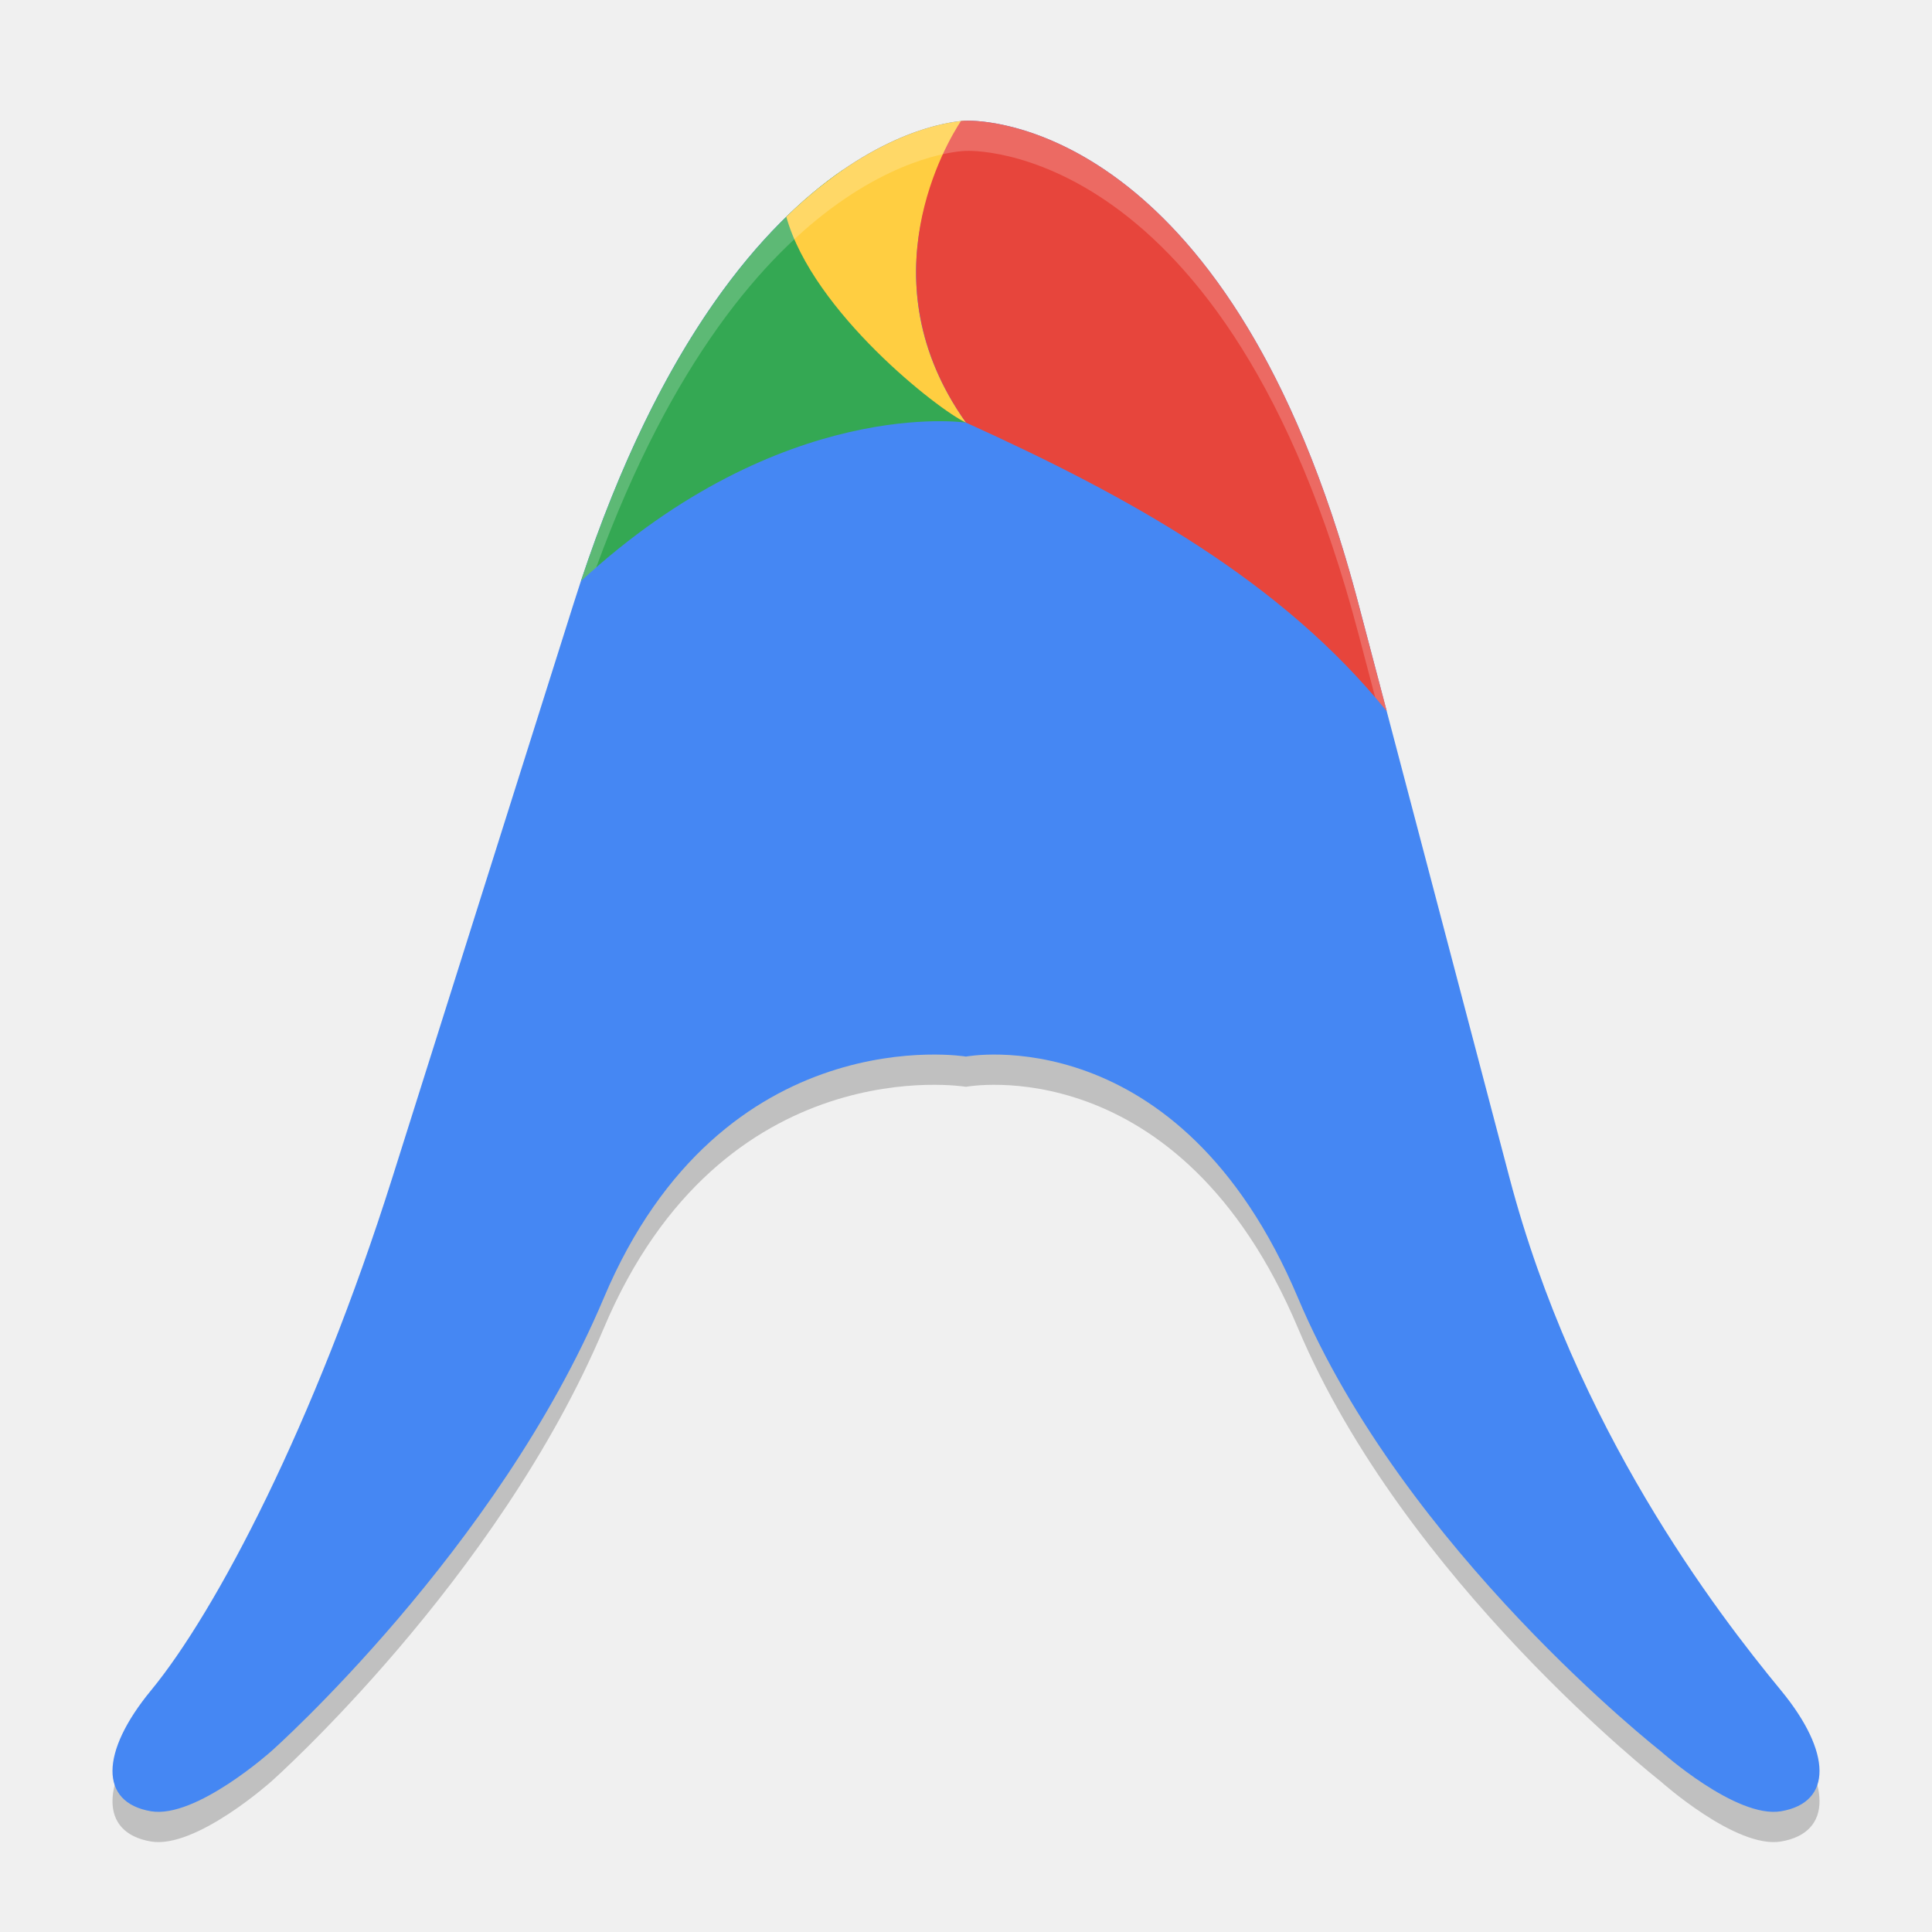
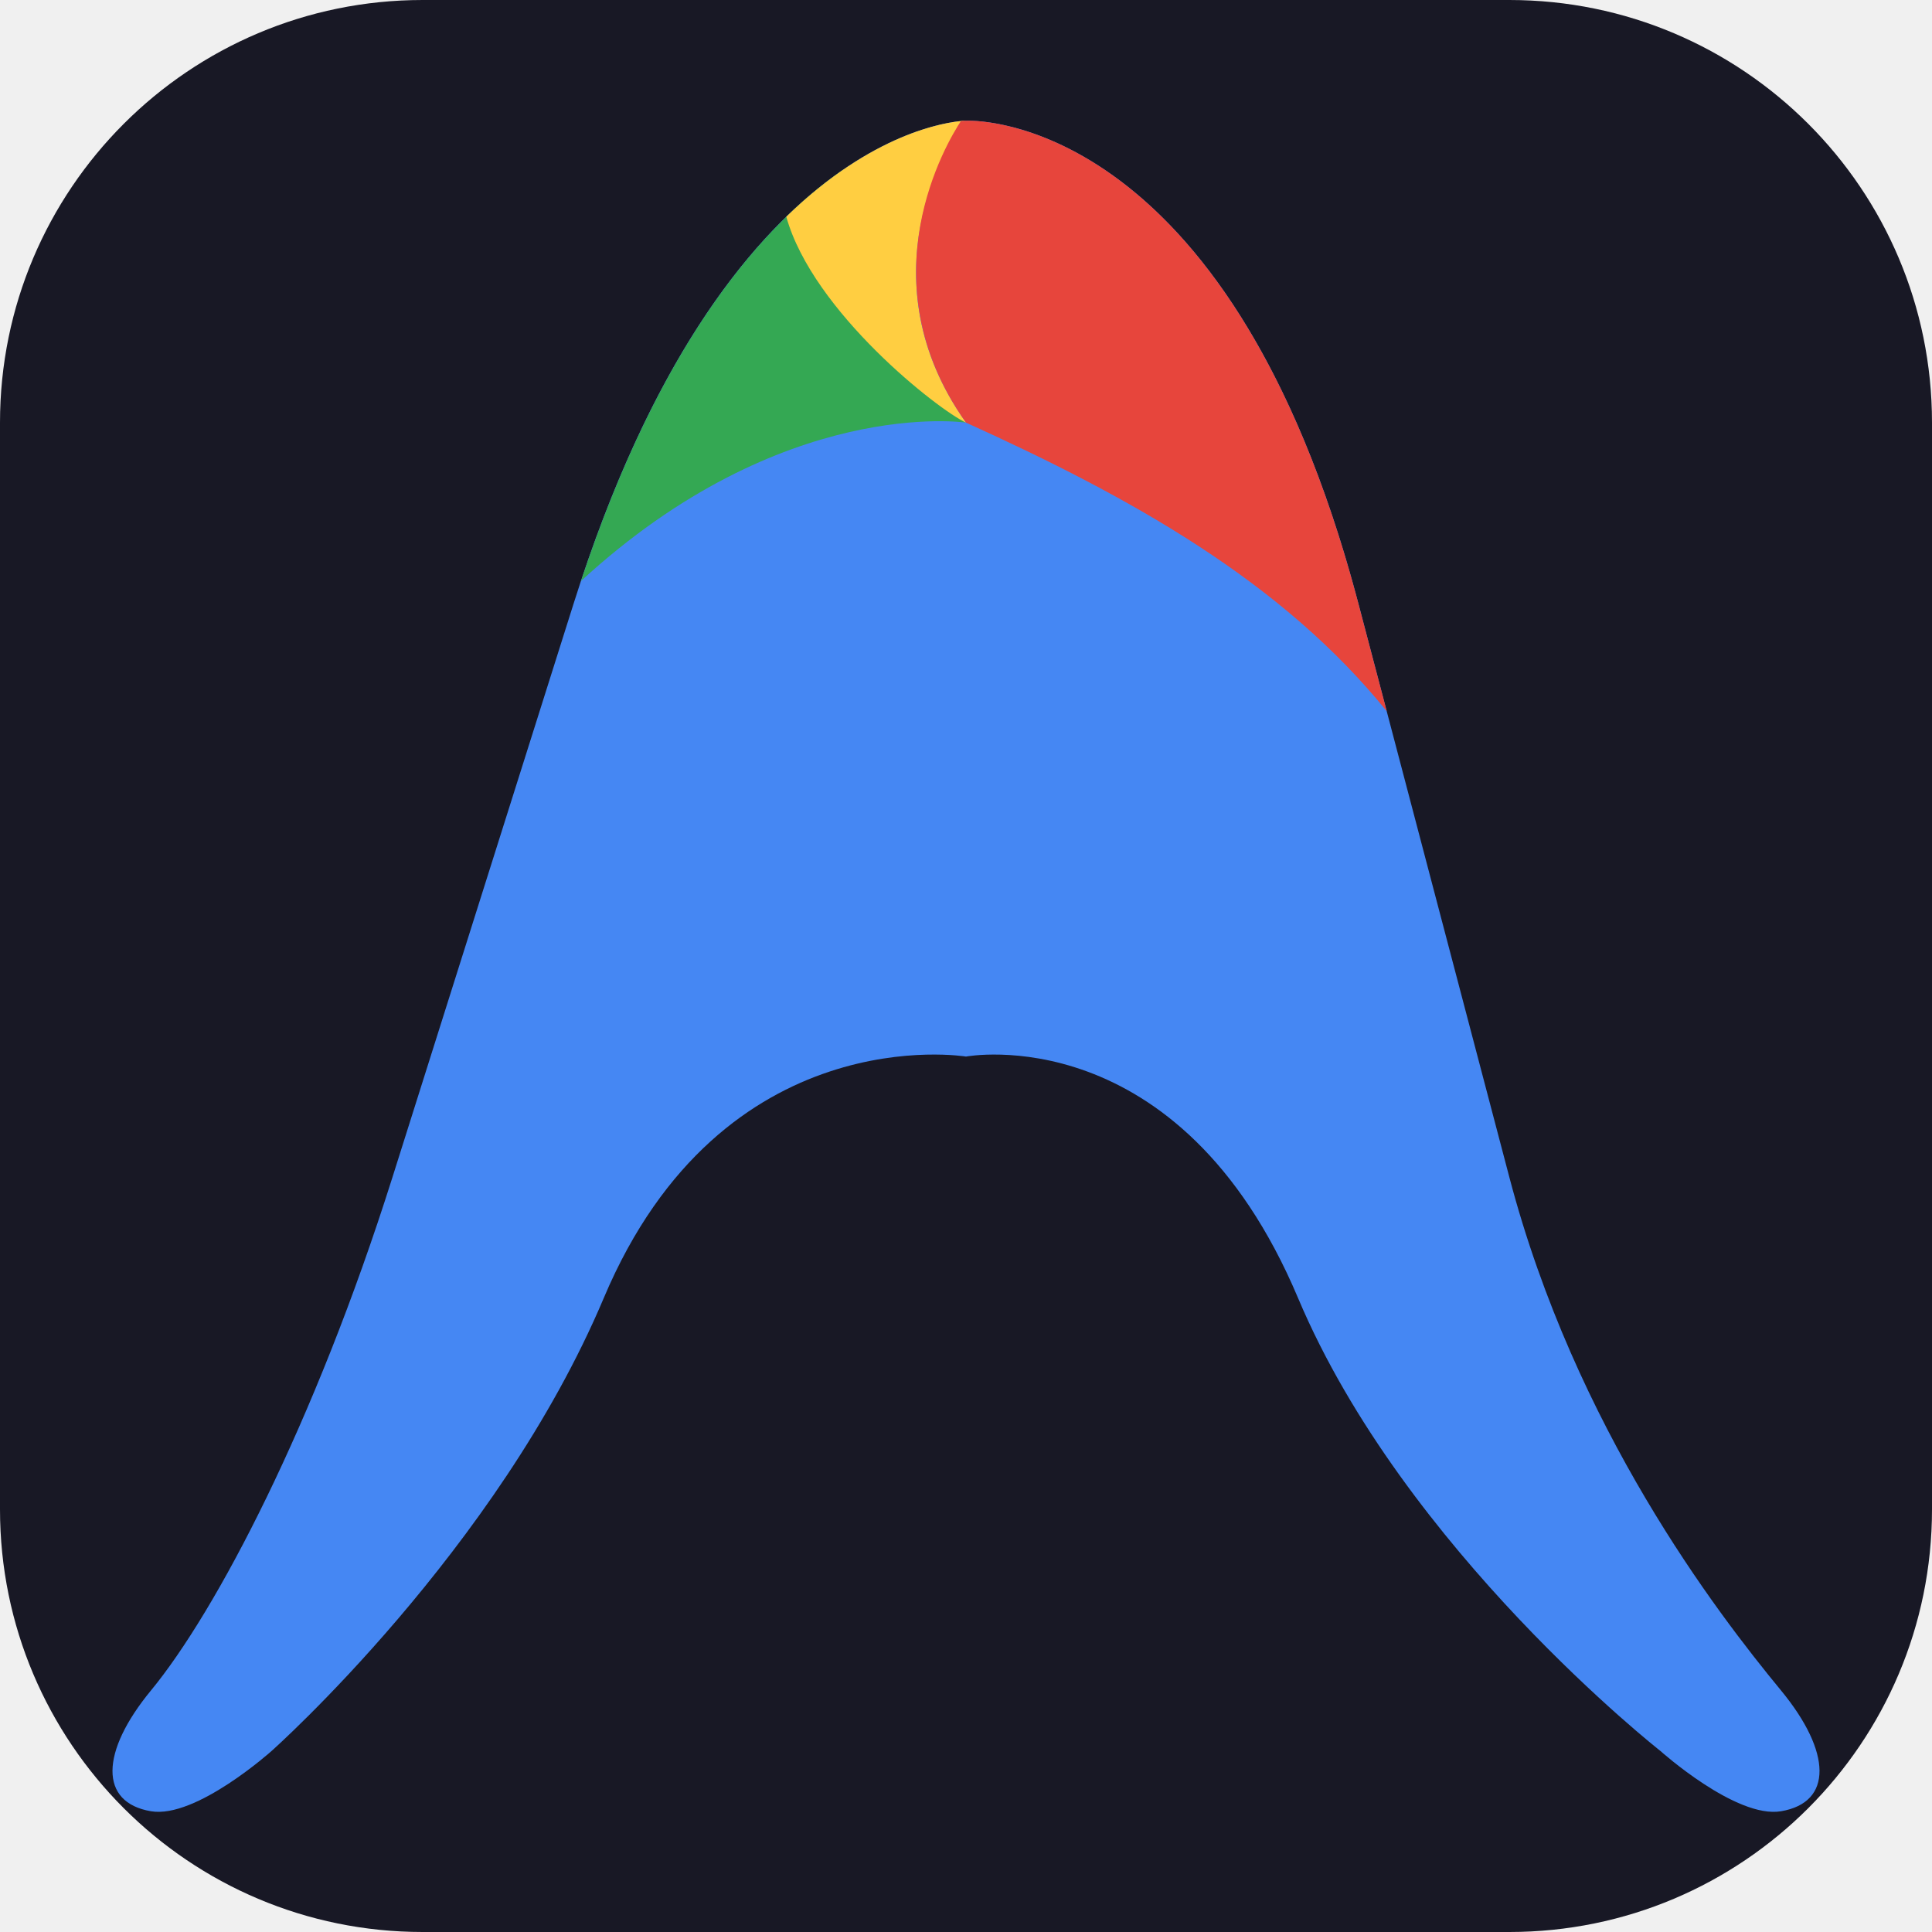
- <svg xmlns="http://www.w3.org/2000/svg" width="64" height="64" version="1.1">
-   <path d="m19 21.002-6 19c-2.588 8.194-5.849 14.39-8 17-1.681 2.04-1.716 3.709 0 4 1.49 0.253 4-2 4-2s7.475-6.644 11-15c3.939-9.338 12-8 12-8s7.061-1.338 11 8c3.525 8.356 12 15 12 15s2.51 2.253 4 2c1.716-0.291 1.681-1.96 0-4-2.151-2.61-6.813-8.69-9-17l-5-19c-4.34-16.49-13-16-13-16s-7.959 0.036-13 16z" style="opacity:.2" />
-   <path d="m19 20-6 19c-2.588 8.194-5.849 14.39-8 17-1.681 2.04-1.716 3.709 0 4 1.49 0.253 4-2 4-2s7.475-6.644 11-15c3.939-9.338 12-8 12-8s7.061-1.338 11 8c3.525 8.356 12 15 12 15s2.51 2.253 4 2c1.716-0.291 1.681-1.96 0-4-2.151-2.61-6.813-8.69-9-17l-5-19c-4.34-16.49-13-16-13-16s-7.959 0.036-13 16z" style="fill:#4587f3" />
-   <path d="m27.936 5.619c-2.622 1.8-6.026 5.6-8.691 13.629 6.681-6.149 12.739-5.25 12.756-5.248-0.906-0.414-3.297-5.144-4.064-8.381z" style="fill:#34a853" />
-   <path d="m32 4s-0.04-2.44e-4 -0.117 0.006h-0.006c-0.559 0.045-2.983 0.401-5.83 3.174 0.883 3.16 5.055 6.413 5.953 6.82-3.657-5.147-0.108-9.976-0.107-9.977v-0.002h0.002c0.014-0.005 0.091-0.015 0.105-0.02v-0.002z" style="fill:#ffce41" />
-   <path d="M 32.098 3.998 C 32.034 3.998 32 4 32 4 C 32 4 31.942 3.999 31.832 4.01 C 31.38 4.696 28.63 9.256 32 14 C 37.49 16.486 42.468 19.271 45.938 23.561 L 45 20 C 44.967 19.881 44.936 19.761 44.904 19.639 C 40.807 4.525 33.051 4.004 32.098 3.998 z " style="fill:#e7453c" />
-   <path d="m32.098 4c-0.064-3.972e-4 -0.098 0.002-0.098 0.002 0 0-0.04-2.446e-4 -0.117 0.006h-0.006c-0.43 0.035-1.962 0.261-3.939 1.617l-2e-3 -0.002v-0.002c-0.158 0.108-0.325 0.244-0.488 0.367-0.138 0.105-0.272 0.196-0.414 0.312-0.321 0.263-0.651 0.554-0.986 0.881-2.241 2.182-4.743 5.862-6.803 12.068 0.169-0.155 0.338-0.307 0.506-0.453 5.042-13.765 12.25-13.797 12.25-13.797s8.66-0.49 13 16l0.553 2.1c0.13 0.152 0.258 0.307 0.385 0.463l-0.938-3.561c-0.033-0.119-0.064-0.239-0.096-0.361-4.097-15.114-11.853-15.635-12.807-15.641z" style="fill:#ffffff;opacity:.2" />
+ <svg xmlns="http://www.w3.org/2000/svg" width="64" height="64" version="1.1" viewBox="0 0 64 64">
+   <rect width="64" height="64" rx="14" fill="#181825" />
+   <g transform="translate(0, 0)">
+     <path d="m19 20-6 19c-2.588 8.194-5.849 14.39-8 17-1.681 2.04-1.716 3.709 0 4 1.49 0.253 4-2 4-2s7.475-6.644 11-15c3.939-9.338 12-8 12-8s7.061-1.338 11 8c3.525 8.356 12 15 12 15s2.51 2.253 4 2c1.716-0.291 1.681-1.96 0-4-2.151-2.61-6.813-8.69-9-17l-5-19c-4.34-16.49-13-16-13-16s-7.959 0.036-13 16z" style="fill:#4587f3" />
+     <path d="m27.936 5.619c-2.622 1.8-6.026 5.6-8.691 13.629 6.681-6.149 12.739-5.25 12.756-5.248-0.906-0.414-3.297-5.144-4.064-8.381z" style="fill:#34a853" />
+     <path d="m32 4s-0.04-2.44e-4 -0.117 0.006h-0.006c-0.559 0.045-2.983 0.401-5.83 3.174 0.883 3.16 5.055 6.413 5.953 6.82-3.657-5.147-0.108-9.976-0.107-9.977v-0.002h0.002c0.014-0.005 0.091-0.015 0.105-0.02v-0.002z" style="fill:#ffce41" />
+     <path d="M 32.098 3.998 C 32.034 3.998 32 4 32 4 C 32 4 31.942 3.999 31.832 4.01 C 31.38 4.696 28.63 9.256 32 14 C 37.49 16.486 42.468 19.271 45.938 23.561 L 45 20 C 44.967 19.881 44.936 19.761 44.904 19.639 C 40.807 4.525 33.051 4.004 32.098 3.998 z " style="fill:#e7453c" />
+   </g>
</svg>
